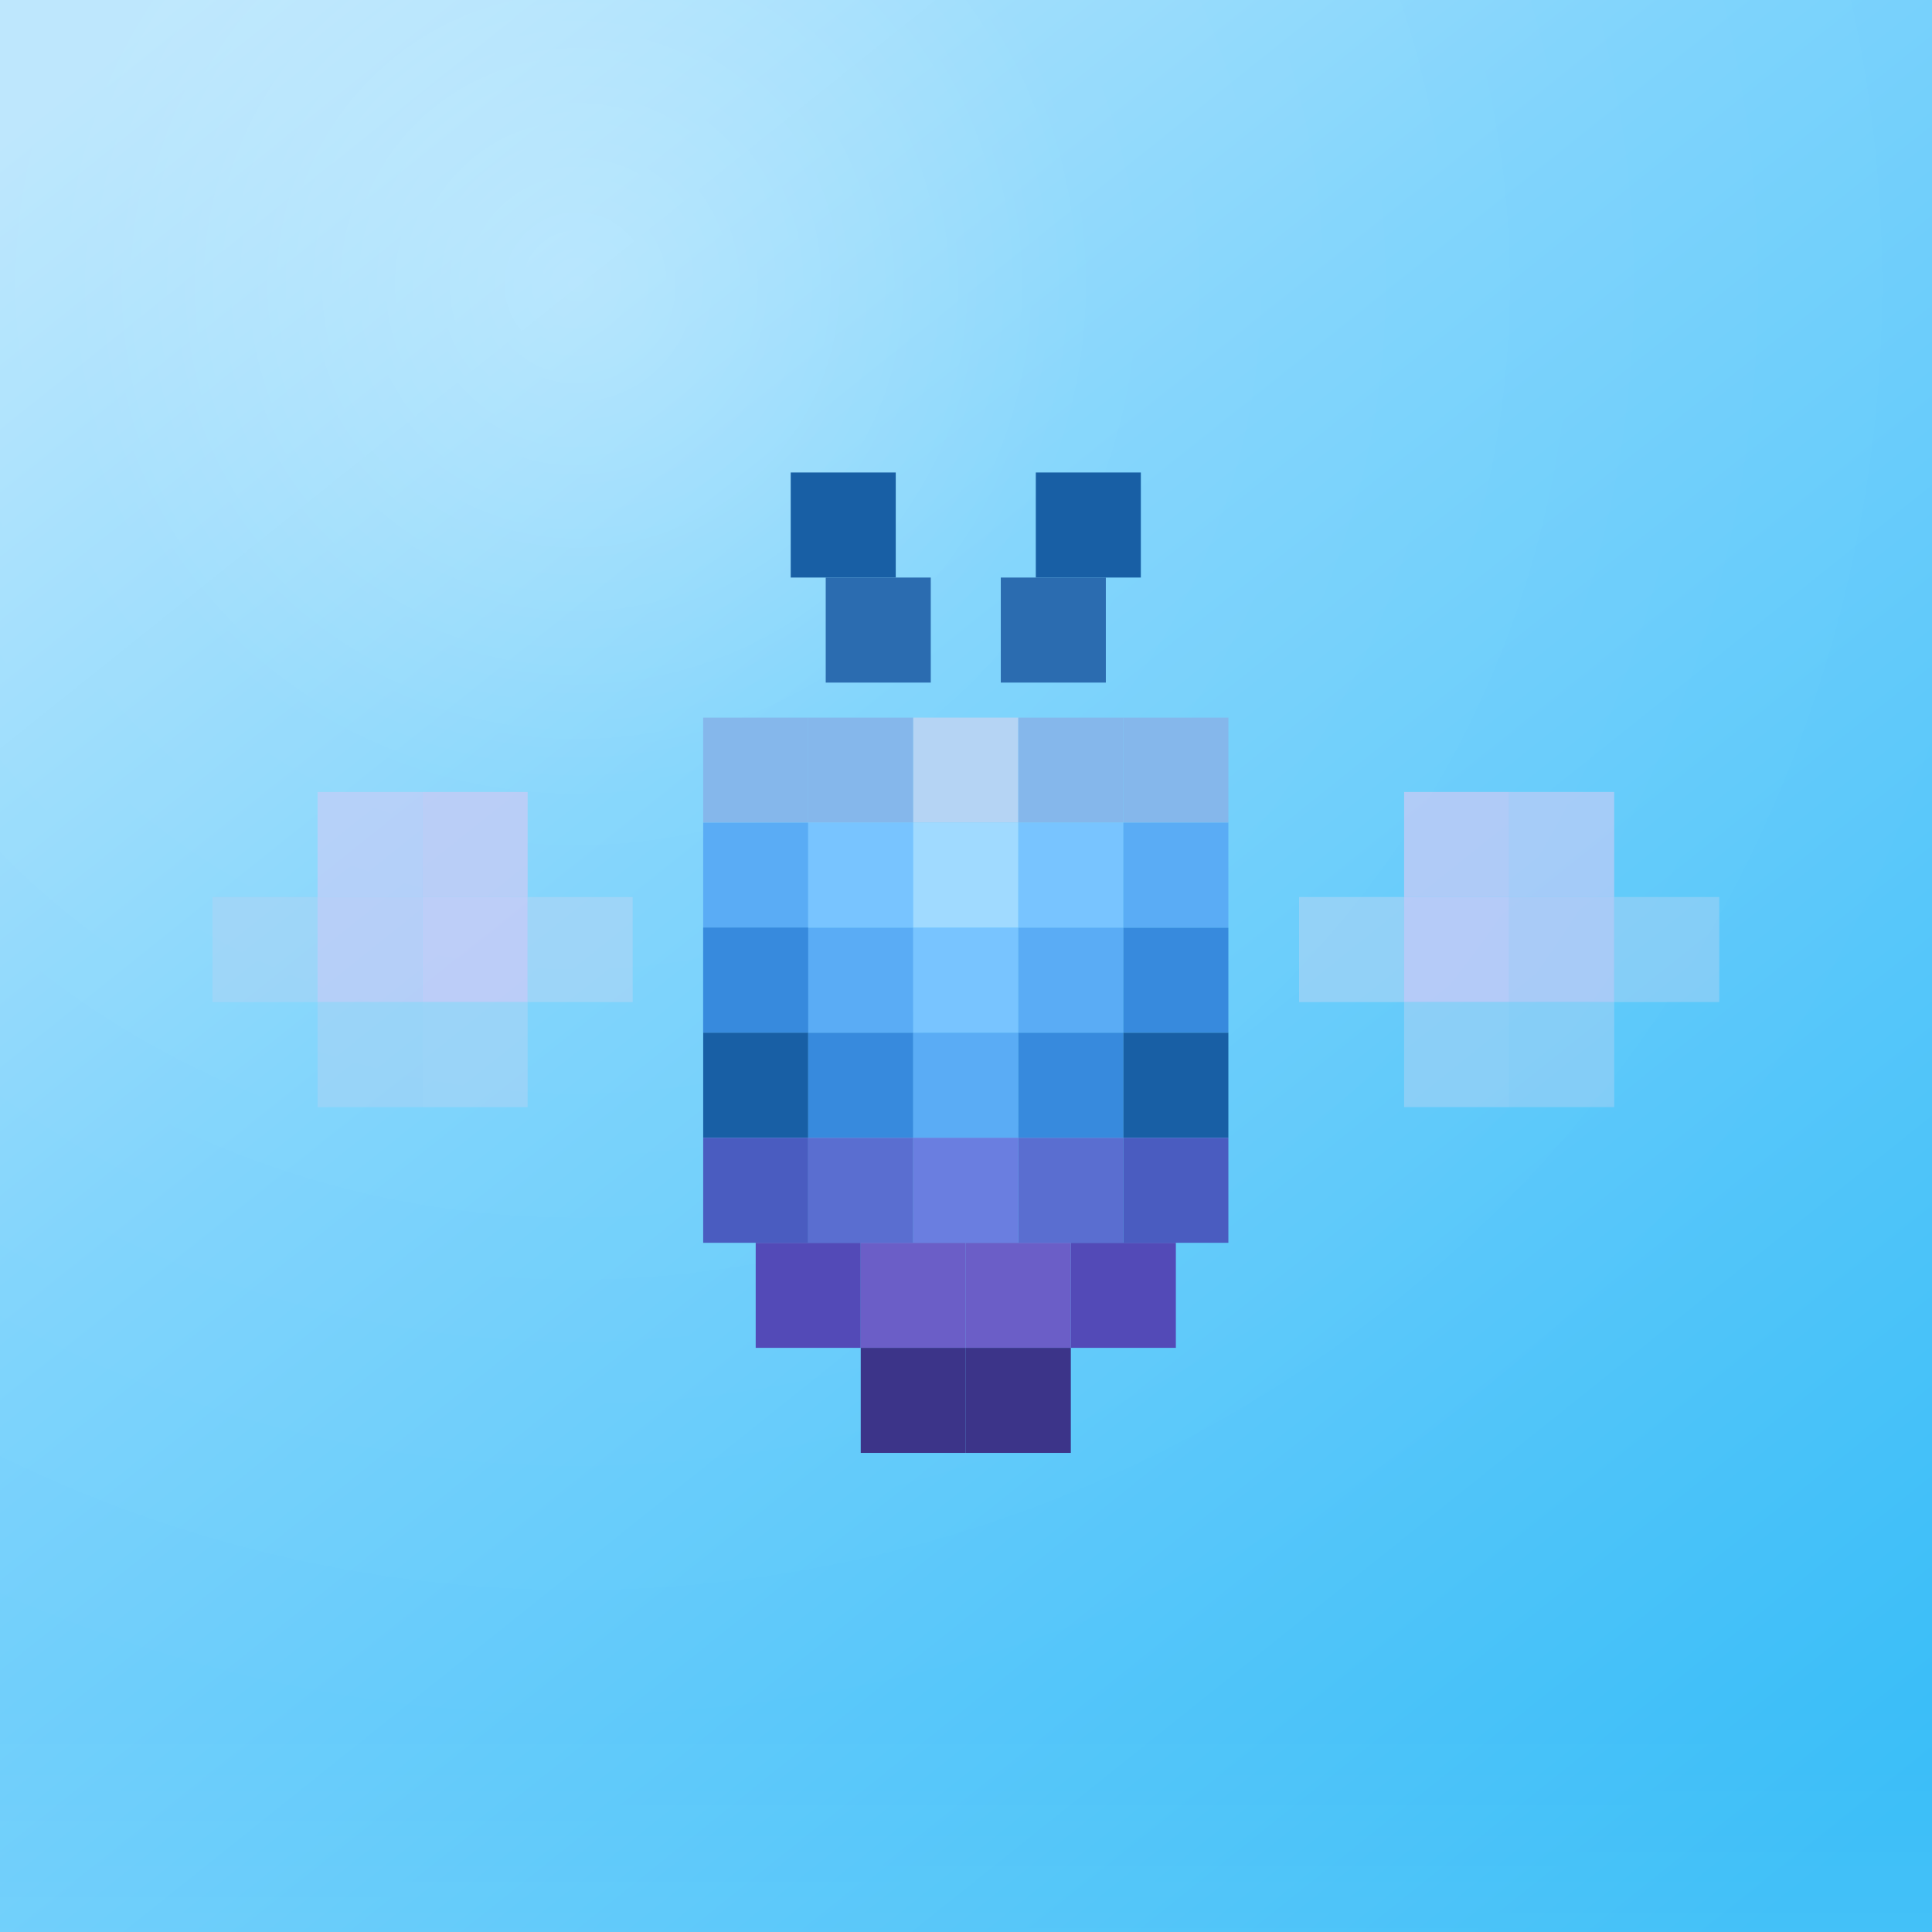
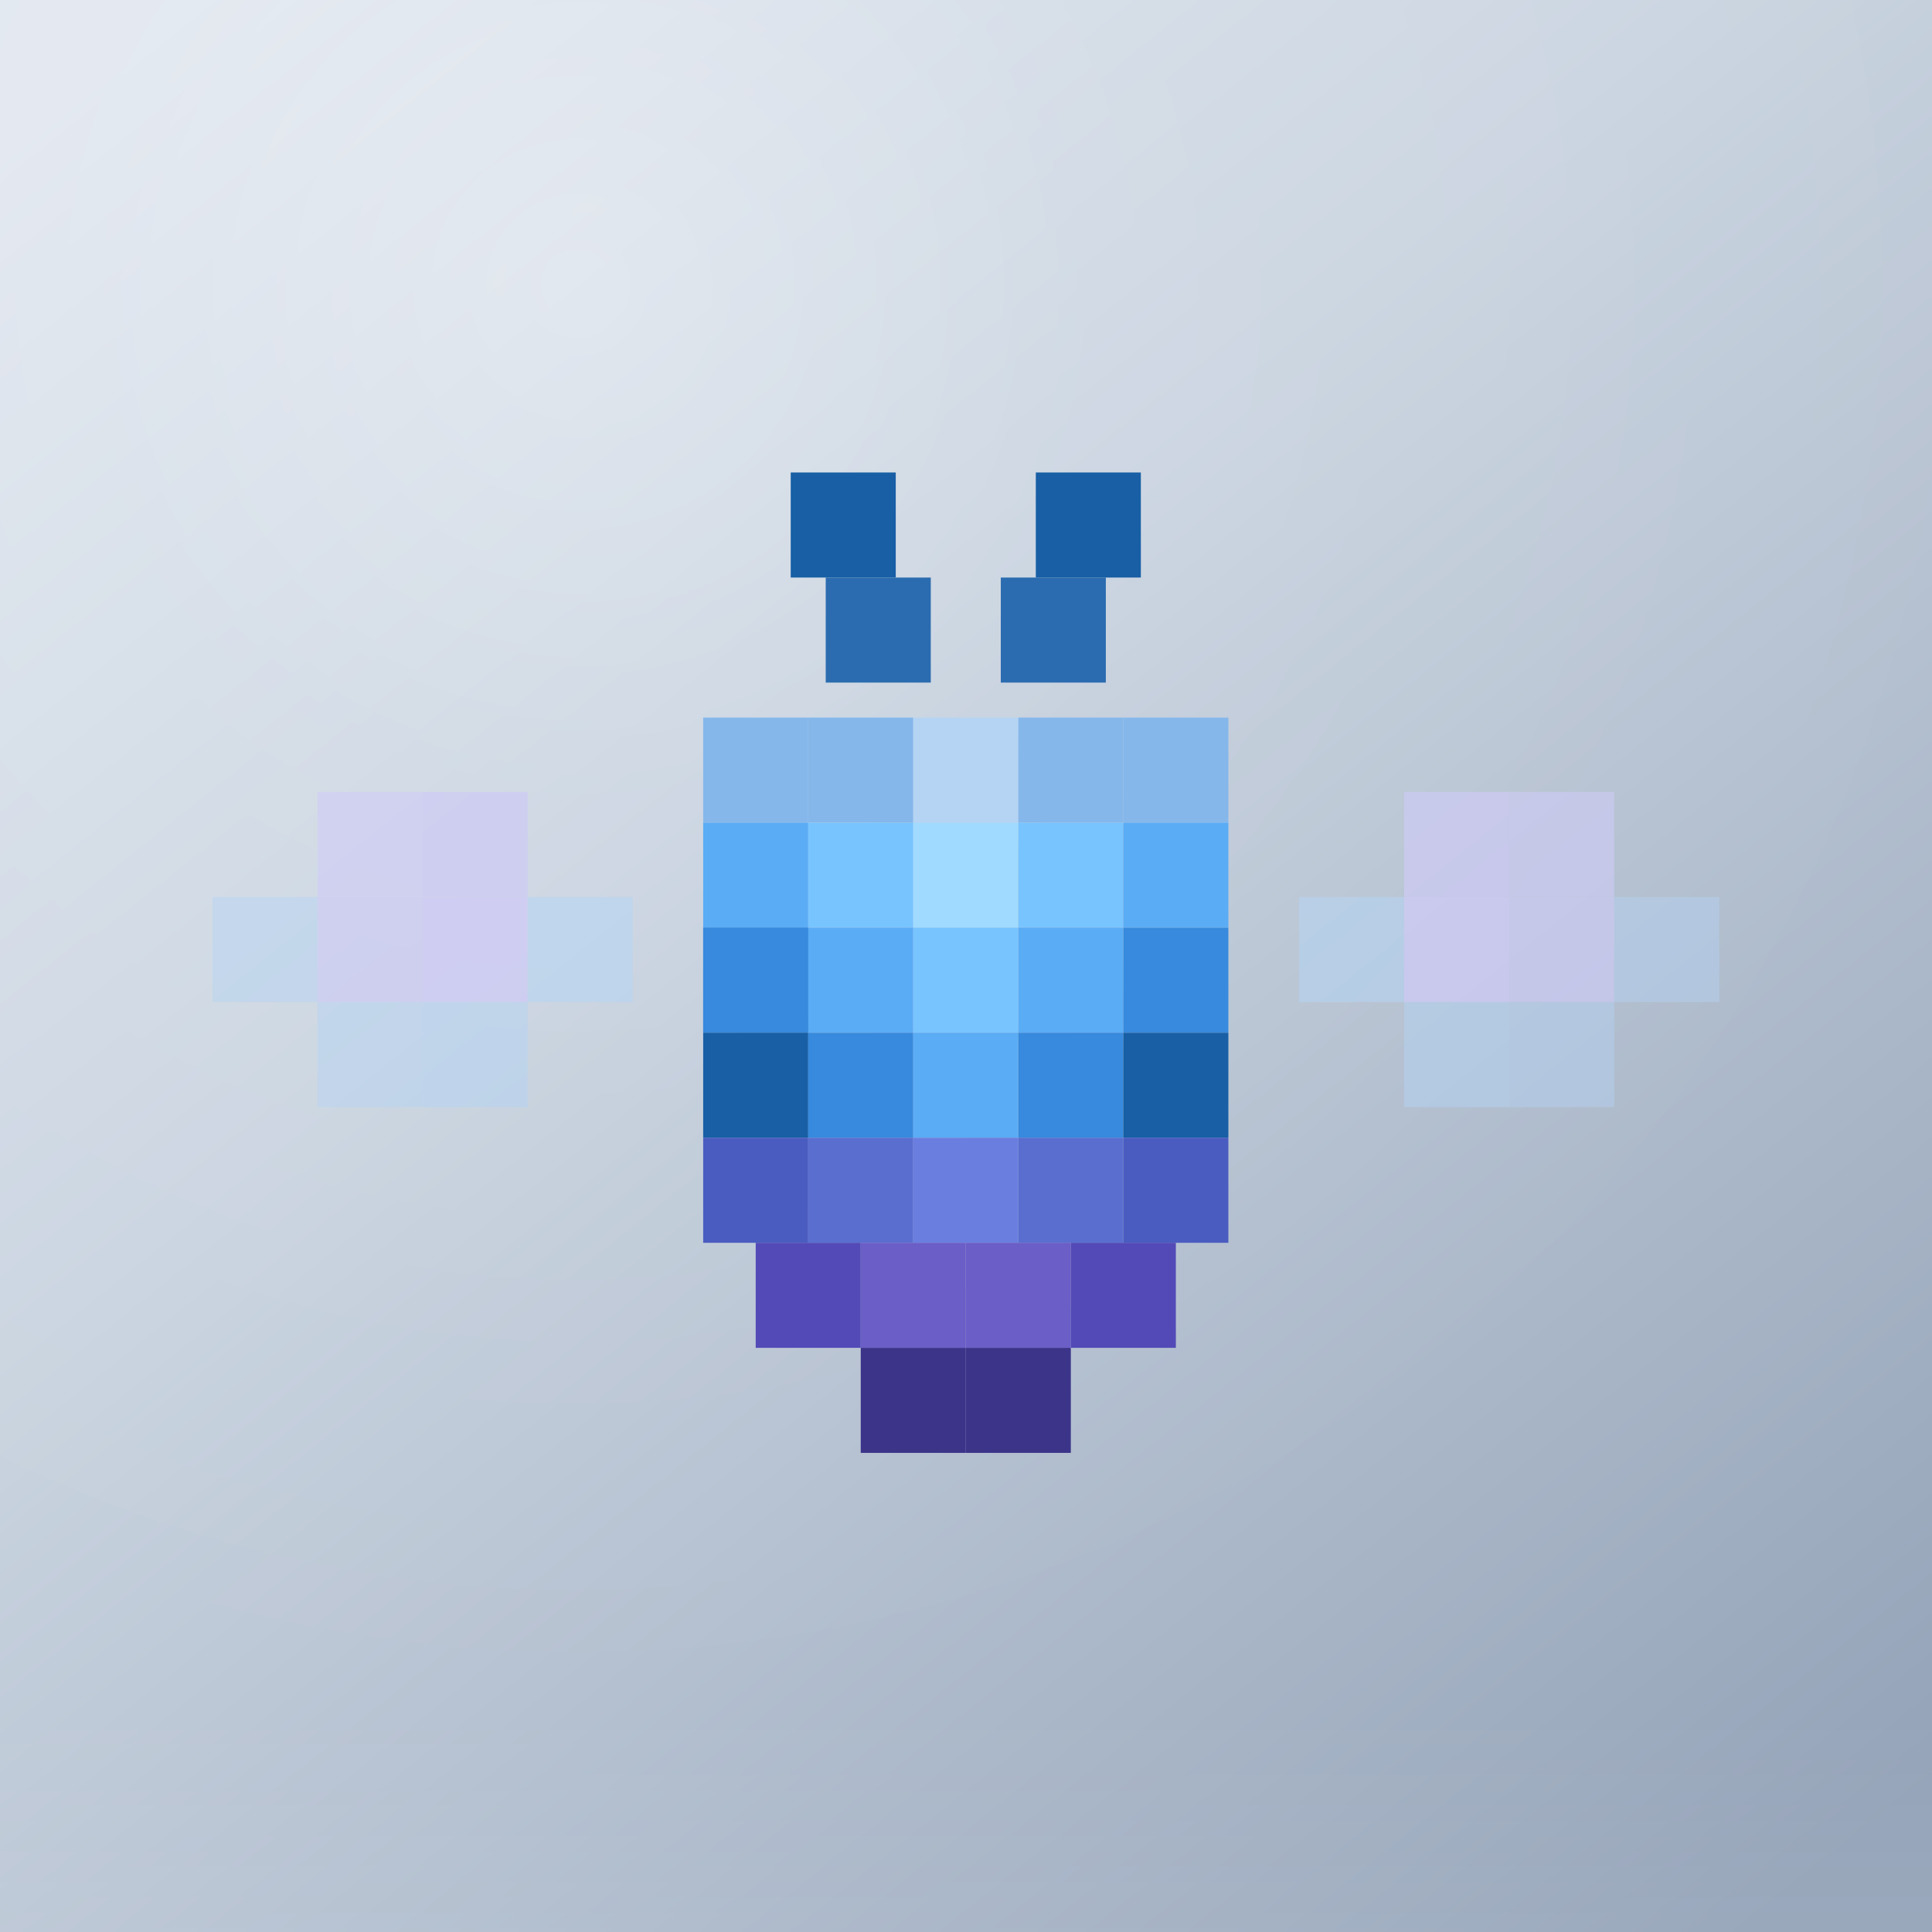
<svg xmlns="http://www.w3.org/2000/svg" viewBox="0 0 512 512">
  <defs>
    <linearGradient id="bg" x1="0.1" y1="0" x2="0.9" y2="1">
-       <stop offset="0%" stop-color="#bae6fd" />
-       <stop offset="38%" stop-color="#7dd3fc" />
-       <stop offset="100%" stop-color="#38bdf8" />
+       <stop offset="0%" stop-color="#e2e8f0" />
+       <stop offset="38%" stop-color="#cbd5e1" />
+       <stop offset="100%" stop-color="#94a3b8" />
    </linearGradient>
    <radialGradient id="glass" cx="0.3" cy="0.15" r="0.75">
      <stop offset="0%" stop-color="#fff" stop-opacity="0.28" />
      <stop offset="35%" stop-color="#fff" stop-opacity="0.06" />
      <stop offset="100%" stop-color="#fff" stop-opacity="0" />
    </radialGradient>
    <linearGradient id="bottom" x1="0.5" y1="0.88" x2="0.5" y2="1">
      <stop offset="0%" stop-color="#fff" stop-opacity="0" />
      <stop offset="100%" stop-color="#fff" stop-opacity="0.06" />
    </linearGradient>
  </defs>
  <rect width="512" height="512" fill="url(#bg)" />
  <rect width="512" height="512" fill="url(#glass)" />
  <rect width="512" height="512" fill="url(#bottom)" />
  <svg x="56.32" y="125.22" width="399.36" height="261.57" viewBox="0 0 171 112" preserveAspectRatio="xMidYMid meet">
    <g transform="matrix(1,0,0,1,-52.156,-152.359)">
      <g transform="matrix(0.496635,0,0,0.496635,28.3714,152.359)">
        <g transform="matrix(4,0,0,4,4,0)">
          <rect x="44" y="0" width="6" height="6" style="fill:rgb(24,95,165);" />
        </g>
        <g transform="matrix(4,0,0,4,4,0)">
          <rect x="58" y="0" width="6" height="6" style="fill:rgb(24,95,165);" />
        </g>
        <g transform="matrix(4,0,0,4,4,0)">
          <rect x="46" y="6" width="6" height="6" style="fill:rgb(43,108,176);" />
        </g>
        <g transform="matrix(4,0,0,4,4,0)">
          <rect x="56" y="6" width="6" height="6" style="fill:rgb(43,108,176);" />
        </g>
        <g>
          <g transform="matrix(4,0,0,4,0,0)">
            <rect x="40" y="14" width="6" height="6" style="fill:rgb(133,183,235);" />
          </g>
          <g transform="matrix(4,0,0,4,0,0)">
            <rect x="46" y="14" width="6" height="6" style="fill:rgb(133,183,235);" />
          </g>
          <g transform="matrix(4,0,0,4,0,0)">
            <rect x="52" y="14" width="6" height="6" style="fill:rgb(181,212,244);" />
          </g>
          <g transform="matrix(4,0,0,4,0,0)">
            <rect x="58" y="14" width="6" height="6" style="fill:rgb(133,183,235);" />
          </g>
          <g transform="matrix(4,0,0,4,0,0)">
            <rect x="64" y="14" width="6" height="6" style="fill:rgb(133,183,235);" />
          </g>
          <g transform="matrix(4,0,0,4,0,0)">
            <rect x="40" y="20" width="6" height="6" style="fill:rgb(90,172,245);" />
          </g>
          <g transform="matrix(4,0,0,4,0,0)">
            <rect x="46" y="20" width="6" height="6" style="fill:rgb(120,196,255);" />
          </g>
          <g transform="matrix(4,0,0,4,0,0)">
            <rect x="52" y="20" width="6" height="6" style="fill:rgb(160,218,255);" />
          </g>
          <g transform="matrix(4,0,0,4,0,0)">
            <rect x="58" y="20" width="6" height="6" style="fill:rgb(120,196,255);" />
          </g>
          <g transform="matrix(4,0,0,4,0,0)">
            <rect x="64" y="20" width="6" height="6" style="fill:rgb(90,172,245);" />
          </g>
          <g transform="matrix(4,0,0,4,0,0)">
            <rect x="40" y="26" width="6" height="6" style="fill:rgb(55,138,221);" />
          </g>
          <g transform="matrix(4,0,0,4,0,0)">
            <rect x="40" y="26" width="6" height="6" style="fill:rgb(55,138,221);" />
          </g>
          <g transform="matrix(4,0,0,4,0,0)">
            <rect x="46" y="26" width="6" height="6" style="fill:rgb(90,172,245);" />
          </g>
          <g transform="matrix(4,0,0,4,0,0)">
            <rect x="52" y="26" width="6" height="6" style="fill:rgb(120,196,255);" />
          </g>
          <g transform="matrix(4,0,0,4,0,0)">
            <rect x="58" y="26" width="6" height="6" style="fill:rgb(90,172,245);" />
          </g>
          <g transform="matrix(4,0,0,4,0,0)">
            <rect x="64" y="26" width="6" height="6" style="fill:rgb(55,138,221);" />
          </g>
          <g transform="matrix(4,0,0,4,0,0)">
            <rect x="40" y="32" width="6" height="6" style="fill:rgb(24,95,165);" />
          </g>
          <g transform="matrix(4,0,0,4,0,0)">
            <rect x="46" y="32" width="6" height="6" style="fill:rgb(55,138,221);" />
          </g>
          <g transform="matrix(4,0,0,4,0,0)">
            <rect x="52" y="32" width="6" height="6" style="fill:rgb(90,172,245);" />
          </g>
          <g transform="matrix(4,0,0,4,0,0)">
            <rect x="58" y="32" width="6" height="6" style="fill:rgb(55,138,221);" />
          </g>
          <g transform="matrix(4,0,0,4,0,0)">
            <rect x="64" y="32" width="6" height="6" style="fill:rgb(24,95,165);" />
          </g>
          <g transform="matrix(4,0,0,4,0,0)">
            <rect x="40" y="38" width="6" height="6" style="fill:rgb(74,92,192);" />
          </g>
          <g transform="matrix(4,0,0,4,0,0)">
            <rect x="46" y="38" width="6" height="6" style="fill:rgb(90,110,208);" />
          </g>
          <g transform="matrix(4,0,0,4,0,0)">
            <rect x="52" y="38" width="6" height="6" style="fill:rgb(106,126,224);" />
          </g>
          <g transform="matrix(4,0,0,4,0,0)">
            <rect x="58" y="38" width="6" height="6" style="fill:rgb(90,110,208);" />
          </g>
          <g transform="matrix(4,0,0,4,0,0)">
            <rect x="64" y="38" width="6" height="6" style="fill:rgb(74,92,192);" />
          </g>
          <g transform="matrix(4,0,0,4,-4,0)">
            <rect x="44" y="44" width="6" height="6" style="fill:rgb(83,74,183);" />
          </g>
          <g transform="matrix(4,0,0,4,-4,0)">
            <rect x="50" y="44" width="6" height="6" style="fill:rgb(107,94,199);" />
          </g>
          <g transform="matrix(4,0,0,4,-4,0)">
            <rect x="56" y="44" width="6" height="6" style="fill:rgb(107,94,199);" />
          </g>
          <g transform="matrix(4,0,0,4,-4,0)">
            <rect x="62" y="44" width="6" height="6" style="fill:rgb(83,74,183);" />
          </g>
          <g transform="matrix(4,0,0,4,-4,0)">
            <rect x="50" y="50" width="6" height="6" style="fill:rgb(60,52,137);" />
          </g>
          <g transform="matrix(4,0,0,4,-4,0)">
            <rect x="56" y="50" width="6" height="6" style="fill:rgb(60,52,137);" />
          </g>
        </g>
      </g>
      <g transform="matrix(0.496635,0,0,0.496635,32.5749,152.359)">
        <g transform="matrix(4,0,0,4,-0.572407,1)">
          <rect x="16" y="18" width="6" height="6" style="fill:rgb(206,203,246);fill-opacity:0.6;" />
        </g>
        <g transform="matrix(4,0,0,4,-0.572407,1)">
          <rect x="22" y="18" width="6" height="6" style="fill:rgb(206,203,246);fill-opacity:0.7;" />
        </g>
        <g transform="matrix(4,0,0,4,-0.572407,1)">
          <rect x="10" y="24" width="6" height="6" style="fill:rgb(181,212,244);fill-opacity:0.45;" />
        </g>
        <g transform="matrix(4,0,0,4,-0.572407,1)">
          <rect x="16" y="24" width="6" height="6" style="fill:rgb(206,203,246);fill-opacity:0.65;" />
        </g>
        <g transform="matrix(4,0,0,4,-0.572407,1)">
          <rect x="22" y="24" width="6" height="6" style="fill:rgb(206,203,246);fill-opacity:0.75;" />
        </g>
        <g transform="matrix(4,0,0,4,-0.572407,1)">
          <rect x="28" y="24" width="6" height="6" style="fill:rgb(181,212,244);fill-opacity:0.55;" />
        </g>
        <g transform="matrix(4,0,0,4,-0.572407,1)">
          <rect x="16" y="30" width="6" height="6" style="fill:rgb(181,212,244);fill-opacity:0.45;" />
        </g>
        <g transform="matrix(4,0,0,4,-0.572407,1)">
          <rect x="22" y="30" width="6" height="6" style="fill:rgb(181,212,244);fill-opacity:0.5;" />
        </g>
      </g>
      <g transform="matrix(0.496635,0,0,0.496635,36.3938,152.855)">
        <g transform="matrix(4,0,0,4,0,0)">
          <rect x="76" y="18" width="6" height="6" style="fill:rgb(206,203,246);fill-opacity:0.7;" />
        </g>
        <g transform="matrix(4,0,0,4,0,0)">
          <rect x="82" y="18" width="6" height="6" style="fill:rgb(206,203,246);fill-opacity:0.6;" />
        </g>
        <g transform="matrix(4,0,0,4,0,0)">
          <rect x="70" y="24" width="6" height="6" style="fill:rgb(181,212,244);fill-opacity:0.55;" />
        </g>
        <g transform="matrix(4,0,0,4,0,0)">
          <rect x="76" y="24" width="6" height="6" style="fill:rgb(206,203,246);fill-opacity:0.75;" />
        </g>
        <g transform="matrix(4,0,0,4,0,0)">
          <rect x="82" y="24" width="6" height="6" style="fill:rgb(206,203,246);fill-opacity:0.65;" />
        </g>
        <g transform="matrix(4,0,0,4,0,0)">
          <rect x="88" y="24" width="6" height="6" style="fill:rgb(181,212,244);fill-opacity:0.45;" />
        </g>
        <g transform="matrix(4,0,0,4,0,0)">
          <rect x="76" y="30" width="6" height="6" style="fill:rgb(181,212,244);fill-opacity:0.5;" />
        </g>
        <g transform="matrix(4,0,0,4,0,0)">
          <rect x="82" y="30" width="6" height="6" style="fill:rgb(181,212,244);fill-opacity:0.45;" />
        </g>
      </g>
    </g>
  </svg>
</svg>
